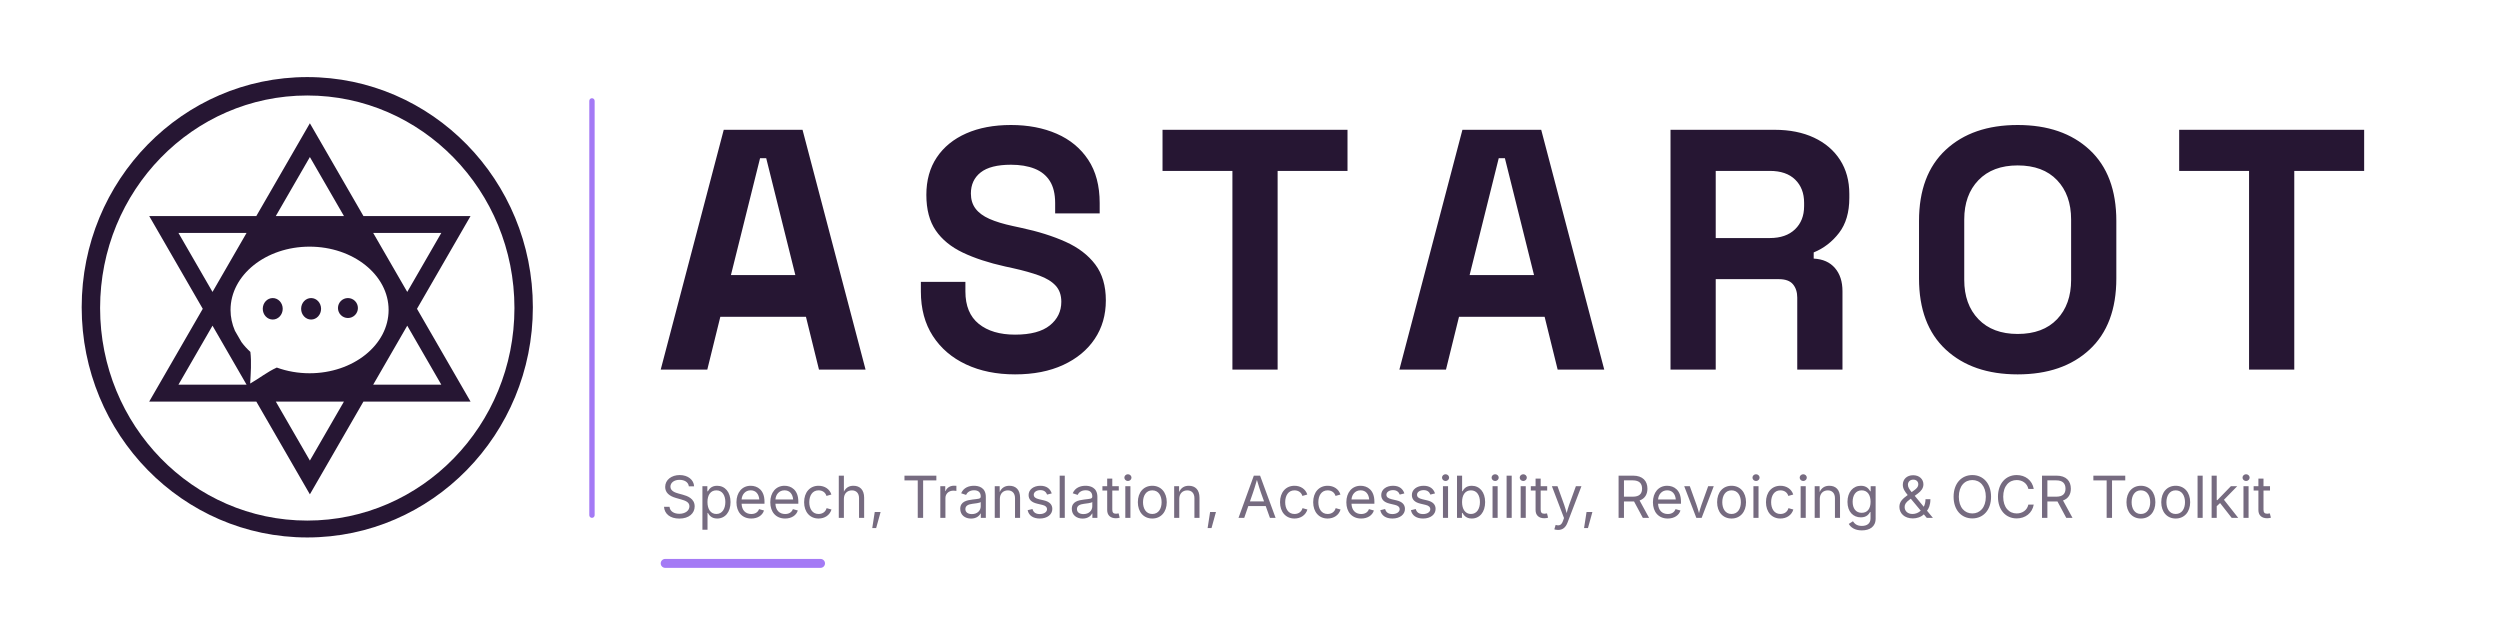
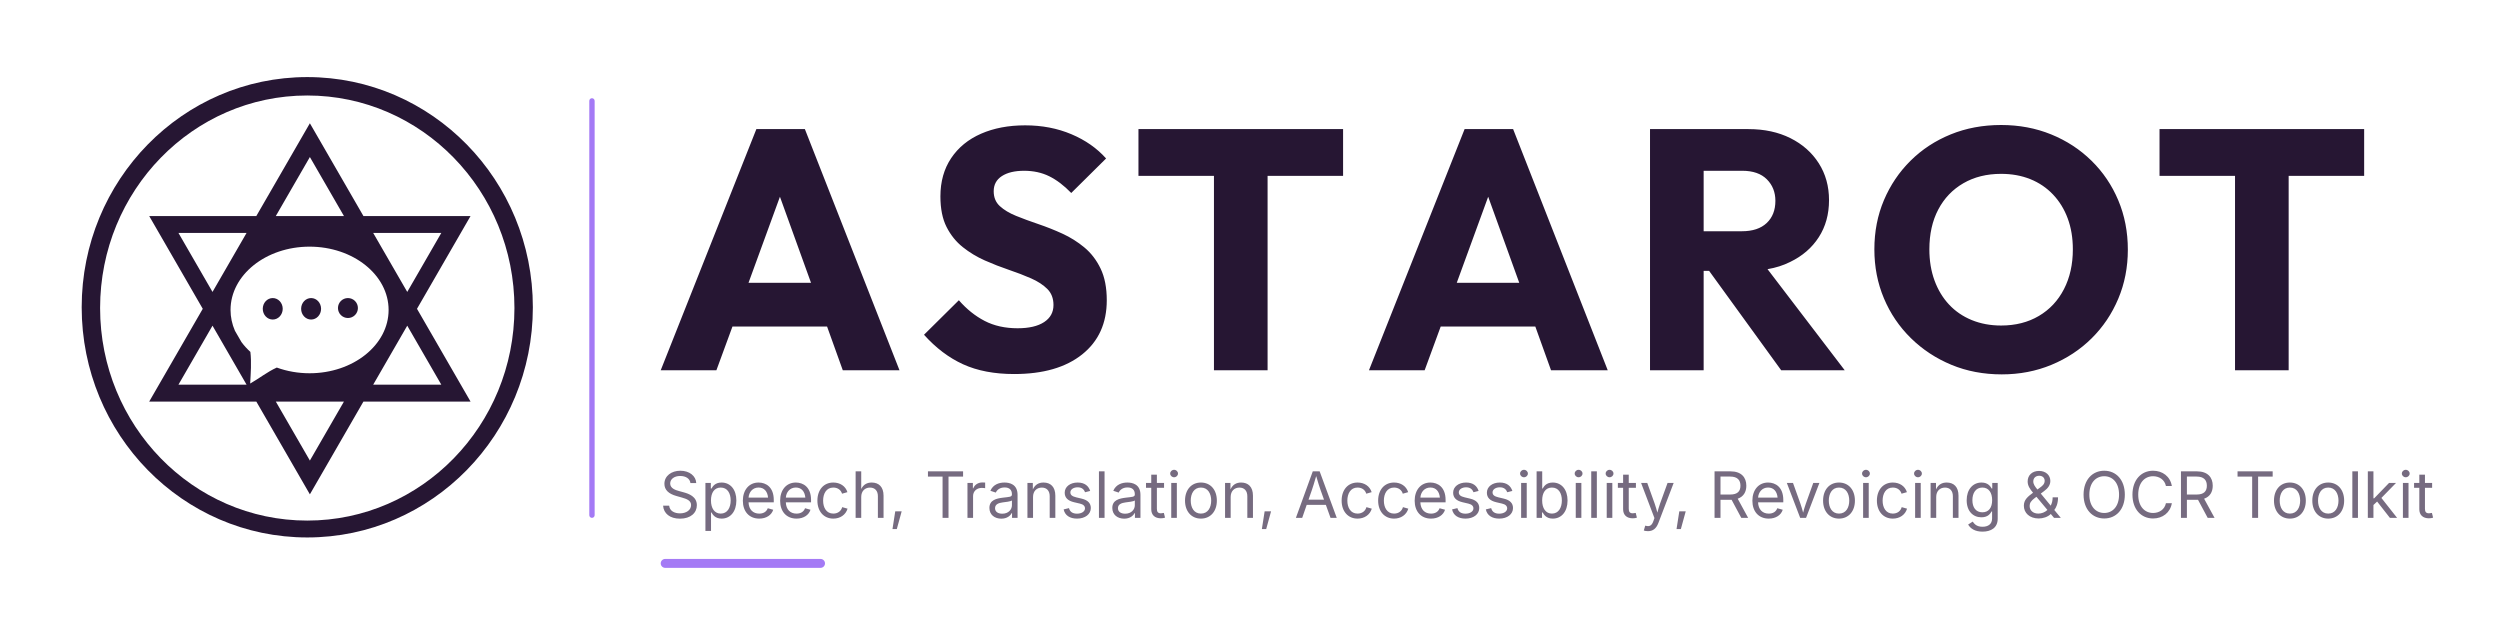
<svg xmlns="http://www.w3.org/2000/svg" width="1400" height="360" viewBox="0 0 1400 360" role="img" aria-labelledby="title desc">
  <g style="color:#261633" transform="translate(35.000,35.000) scale(0.859375)">
    <path d="M 294.00,150.00 A 147.00,150.00 0 1 0 0.00,150.00 A 147.00,150.00 0 1 0 294.00,150.00 Z M 282.00,150.50 A 135.00,138.50 0 1 0 12.00,150.50 A 135.00,138.50 0 1 0 282.00,150.50 Z M 113.8,90.55 L 44,90.55 L 78.9,151 L 44,211.45 L 113.8,211.45 L 148.7,271.9 L 183.6,211.45 L 253.4,211.45 L 218.5,151 L 253.4,90.55 L 183.6,90.55 L 148.7,30.1 Z M 170.9,211.45 L 148.7,249.9 L 126.5,211.45 Z M 189.95,101.55 L 234.35,101.55 L 212.15,140 Z M 85.25,140 L 63.05,101.55 L 107.45,101.55 Z M 189.95,200.45 L 212.15,162 L 234.35,200.45 Z M 63.05,200.45 L 85.25,162 L 107.45,200.45 Z M 148.7,52.1 L 170.9,90.55 L 126.5,90.55 Z M 127.14,189.29 A 51.5,41.25 0 0 0 148.5,193 A 51.5,41.25 0 0 0 200,151.75 A 51.5,41.25 0 0 0 148.5,110.5 A 51.5,41.25 0 0 0 97,151.75 A 51.5,41.25 0 0 0 99.86,165.31 L 104.1,172.65 A 51.5,41.25 0 0 0 109.93,179.08 C 110.71,185.75 110.17,192.88 109.8,199.7 C 115.68,196.38 120.96,192.06 127.14,189.29 Z M 180.00,150.50 A 6.50,6.50 0 1 0 167.00,150.50 A 6.50,6.50 0 1 0 180.00,150.50 Z M 156.00,151.00 A 6.50,7.00 0 1 0 143.00,151.00 A 6.50,7.00 0 1 0 156.00,151.00 Z M 131.00,151.00 A 6.50,7.00 0 1 0 118.00,151.00 A 6.50,7.00 0 1 0 131.00,151.00 Z" fill="currentColor" fill-rule="evenodd" transform="translate(12.50,9.50)" />
  </g>
  <rect x="330" y="55" width="3" height="235" rx="1.5" fill="#A47AF5" />
  <g style="color:#261633" transform="translate(370.000,70.000) scale(1.074241)">
-     <path d="M0.0 127.5 32.857 2.5H73.929L106.786 127.5H82.5L75.714 100.0H31.071L24.286 127.5ZM36.607 78.214H70.179L55.0 17.321H51.786Z M184.726 130.0Q170.262 130.0 159.19 124.821Q148.119 119.643 141.869 110.0Q135.619 100.357 135.619 86.786V81.786H158.833V86.786Q158.833 98.036 165.798 103.661Q172.762 109.286 184.726 109.286Q196.869 109.286 202.851 104.464Q208.833 99.643 208.833 92.143Q208.833 86.964 205.887 83.75Q202.94 80.536 197.315 78.482Q191.69 76.429 183.655 74.643L179.548 73.75Q166.69 70.893 157.494 66.518Q148.298 62.143 143.387 55.0Q138.476 47.857 138.476 36.429Q138.476 25.0 143.923 16.875Q149.369 8.75 159.28 4.375Q169.19 0.0 182.583 0.0Q195.976 0.0 206.423 4.554Q216.869 9.107 222.851 18.125Q228.833 27.143 228.833 40.714V46.071H205.619V40.714Q205.619 33.571 202.851 29.196Q200.083 24.821 194.905 22.768Q189.726 20.714 182.583 20.714Q171.869 20.714 166.78 24.732Q161.69 28.75 161.69 35.714Q161.69 40.357 164.101 43.571Q166.512 46.786 171.333 48.929Q176.155 51.071 183.655 52.679L187.762 53.571Q201.155 56.429 211.065 60.893Q220.976 65.357 226.512 72.679Q232.048 80.0 232.048 91.429Q232.048 102.857 226.244 111.518Q220.44 120.179 209.815 125.089Q199.19 130.0 184.726 130.0Z M298.024 127.5V23.929H261.595V2.5H358.024V23.929H321.595V127.5Z M385.071 127.5 417.929 2.5H459.0L491.857 127.5H467.571L460.786 100.0H416.143L409.357 127.5ZM421.679 78.214H455.25L440.071 17.321H436.857Z M526.405 127.5V2.5H580.69Q592.476 2.5 601.226 6.607Q609.976 10.714 614.798 18.214Q619.619 25.714 619.619 35.893V38.036Q619.619 49.286 614.262 56.25Q608.905 63.214 601.048 66.429V69.643Q608.19 70.0 612.119 74.554Q616.048 79.107 616.048 86.607V127.5H592.476V90.0Q592.476 85.714 590.244 83.036Q588.012 80.357 582.833 80.357H549.976V127.5ZM549.976 58.929H578.19Q586.583 58.929 591.315 54.375Q596.048 49.821 596.048 42.321V40.536Q596.048 33.036 591.405 28.482Q586.762 23.929 578.19 23.929H549.976Z M707.381 130.0Q683.81 130.0 669.881 117.054Q655.952 104.107 655.952 80.0V50.0Q655.952 25.893 669.881 12.946Q683.81 0.0 707.381 0.0Q730.952 0.0 744.881 12.946Q758.81 25.893 758.81 50.0V80.0Q758.81 104.107 744.881 117.054Q730.952 130.0 707.381 130.0ZM707.381 108.929Q720.595 108.929 727.917 101.25Q735.238 93.571 735.238 80.714V49.286Q735.238 36.429 727.917 28.75Q720.595 21.071 707.381 21.071Q694.345 21.071 686.935 28.75Q679.524 36.429 679.524 49.286V80.714Q679.524 93.571 686.935 101.25Q694.345 108.929 707.381 108.929Z M828.0 127.5V23.929H791.571V2.5H888.0V23.929H851.571V127.5Z" fill="currentColor" fill-rule="evenodd" />
+     <path d="M0.0 127.863 49.863 2.137H75.151L124.479 127.863H94.918L86.726 105.068H37.397L29.027 127.863ZM78.356 82.274 62.151 37.397 45.767 82.274Z M184.269 129.822Q168.776 129.822 157.646 124.747Q146.516 119.671 137.256 109.342L155.42 91.356Q161.475 98.301 168.865 102.13Q176.256 105.959 186.05 105.959Q194.954 105.959 199.852 102.753Q204.749 99.548 204.749 93.849Q204.749 88.685 201.543 85.479Q198.338 82.274 193.084 79.959Q187.831 77.644 181.509 75.507Q175.187 73.37 168.954 70.61Q162.721 67.849 157.468 63.664Q152.215 59.479 149.009 53.158Q145.804 46.836 145.804 37.219Q145.804 25.644 151.413 17.274Q157.023 8.904 166.995 4.541Q176.968 0.178 189.968 0.178Q203.146 0.178 214.098 4.808Q225.05 9.438 232.174 17.452L214.009 35.438Q208.311 29.562 202.523 26.712Q196.735 23.863 189.434 23.863Q182.132 23.863 177.858 26.623Q173.584 29.384 173.584 34.548Q173.584 39.356 176.79 42.295Q179.995 45.233 185.249 47.37Q190.502 49.507 196.824 51.644Q203.146 53.781 209.379 56.63Q215.612 59.479 220.865 63.842Q226.119 68.205 229.324 74.884Q232.53 81.562 232.53 91.356Q232.53 109.342 219.708 119.582Q206.886 129.822 184.269 129.822Z M288.402 127.863V26.534H249.046V2.137H355.717V26.534H316.361V127.863Z M369.205 127.863 419.068 2.137H444.356L493.685 127.863H464.123L455.932 105.068H406.603L398.233 127.863ZM447.562 82.274 431.356 37.397 414.973 82.274Z M515.721 127.863V2.137H567.009Q579.475 2.137 588.913 6.856Q598.352 11.575 603.694 19.945Q609.037 28.315 609.037 39.178Q609.037 50.219 603.694 58.5Q598.352 66.781 588.735 71.411Q583.393 74.082 576.982 75.151L617.228 127.863H584.105L546.53 76.041H543.68V127.863ZM543.68 23.863V55.384H563.626Q571.995 55.384 576.537 51.11Q581.078 46.836 581.078 39.534Q581.078 32.767 576.626 28.315Q572.174 23.863 563.804 23.863Z M699.1 130.0Q684.854 130.0 672.833 125.014Q660.813 120.027 651.731 111.123Q642.648 102.219 637.662 90.377Q632.676 78.534 632.676 64.822Q632.676 50.932 637.662 39.178Q642.648 27.425 651.553 18.61Q660.457 9.795 672.477 4.897Q684.498 0.0 698.744 0.0Q712.813 0.0 724.833 4.897Q736.854 9.795 745.847 18.61Q754.84 27.425 759.826 39.267Q764.813 51.11 764.813 65.0Q764.813 78.712 759.826 90.555Q754.84 102.397 745.936 111.212Q737.032 120.027 725.011 125.014Q712.991 130.0 699.1 130.0ZM698.744 104.534Q709.963 104.534 718.422 99.548Q726.881 94.562 731.511 85.568Q736.142 76.575 736.142 64.822Q736.142 55.918 733.47 48.705Q730.799 41.493 725.813 36.24Q720.826 30.986 713.97 28.226Q707.114 25.466 698.744 25.466Q687.525 25.466 679.066 30.363Q670.607 35.26 665.977 44.075Q661.347 52.89 661.347 64.822Q661.347 73.726 664.018 81.027Q666.689 88.329 671.587 93.582Q676.484 98.836 683.429 101.685Q690.374 104.534 698.744 104.534Z M820.685 127.863V26.534H781.329V2.137H888.0V26.534H848.644V127.863Z" fill="currentColor" fill-rule="evenodd" />
  </g>
-   <text x="370" y="290" font-family="Space Grotesk, Inter, DejaVu Sans, sans-serif" font-size="32.5" fill="#766B80">Speech, Translation, Accessibility, Revoicing &amp; OCR Toolkit</text>
+   <text x="369.3" y="290" font-family="Outfit, Inter, DejaVu Sans, sans-serif" font-size="35.8" fill="#766B80">Speech, Translation, Accessibility, Revoicing &amp; OCR Toolkit</text>
  <rect x="370" y="313" width="92" height="5" rx="2.5" fill="#A47AF5" />
</svg>
